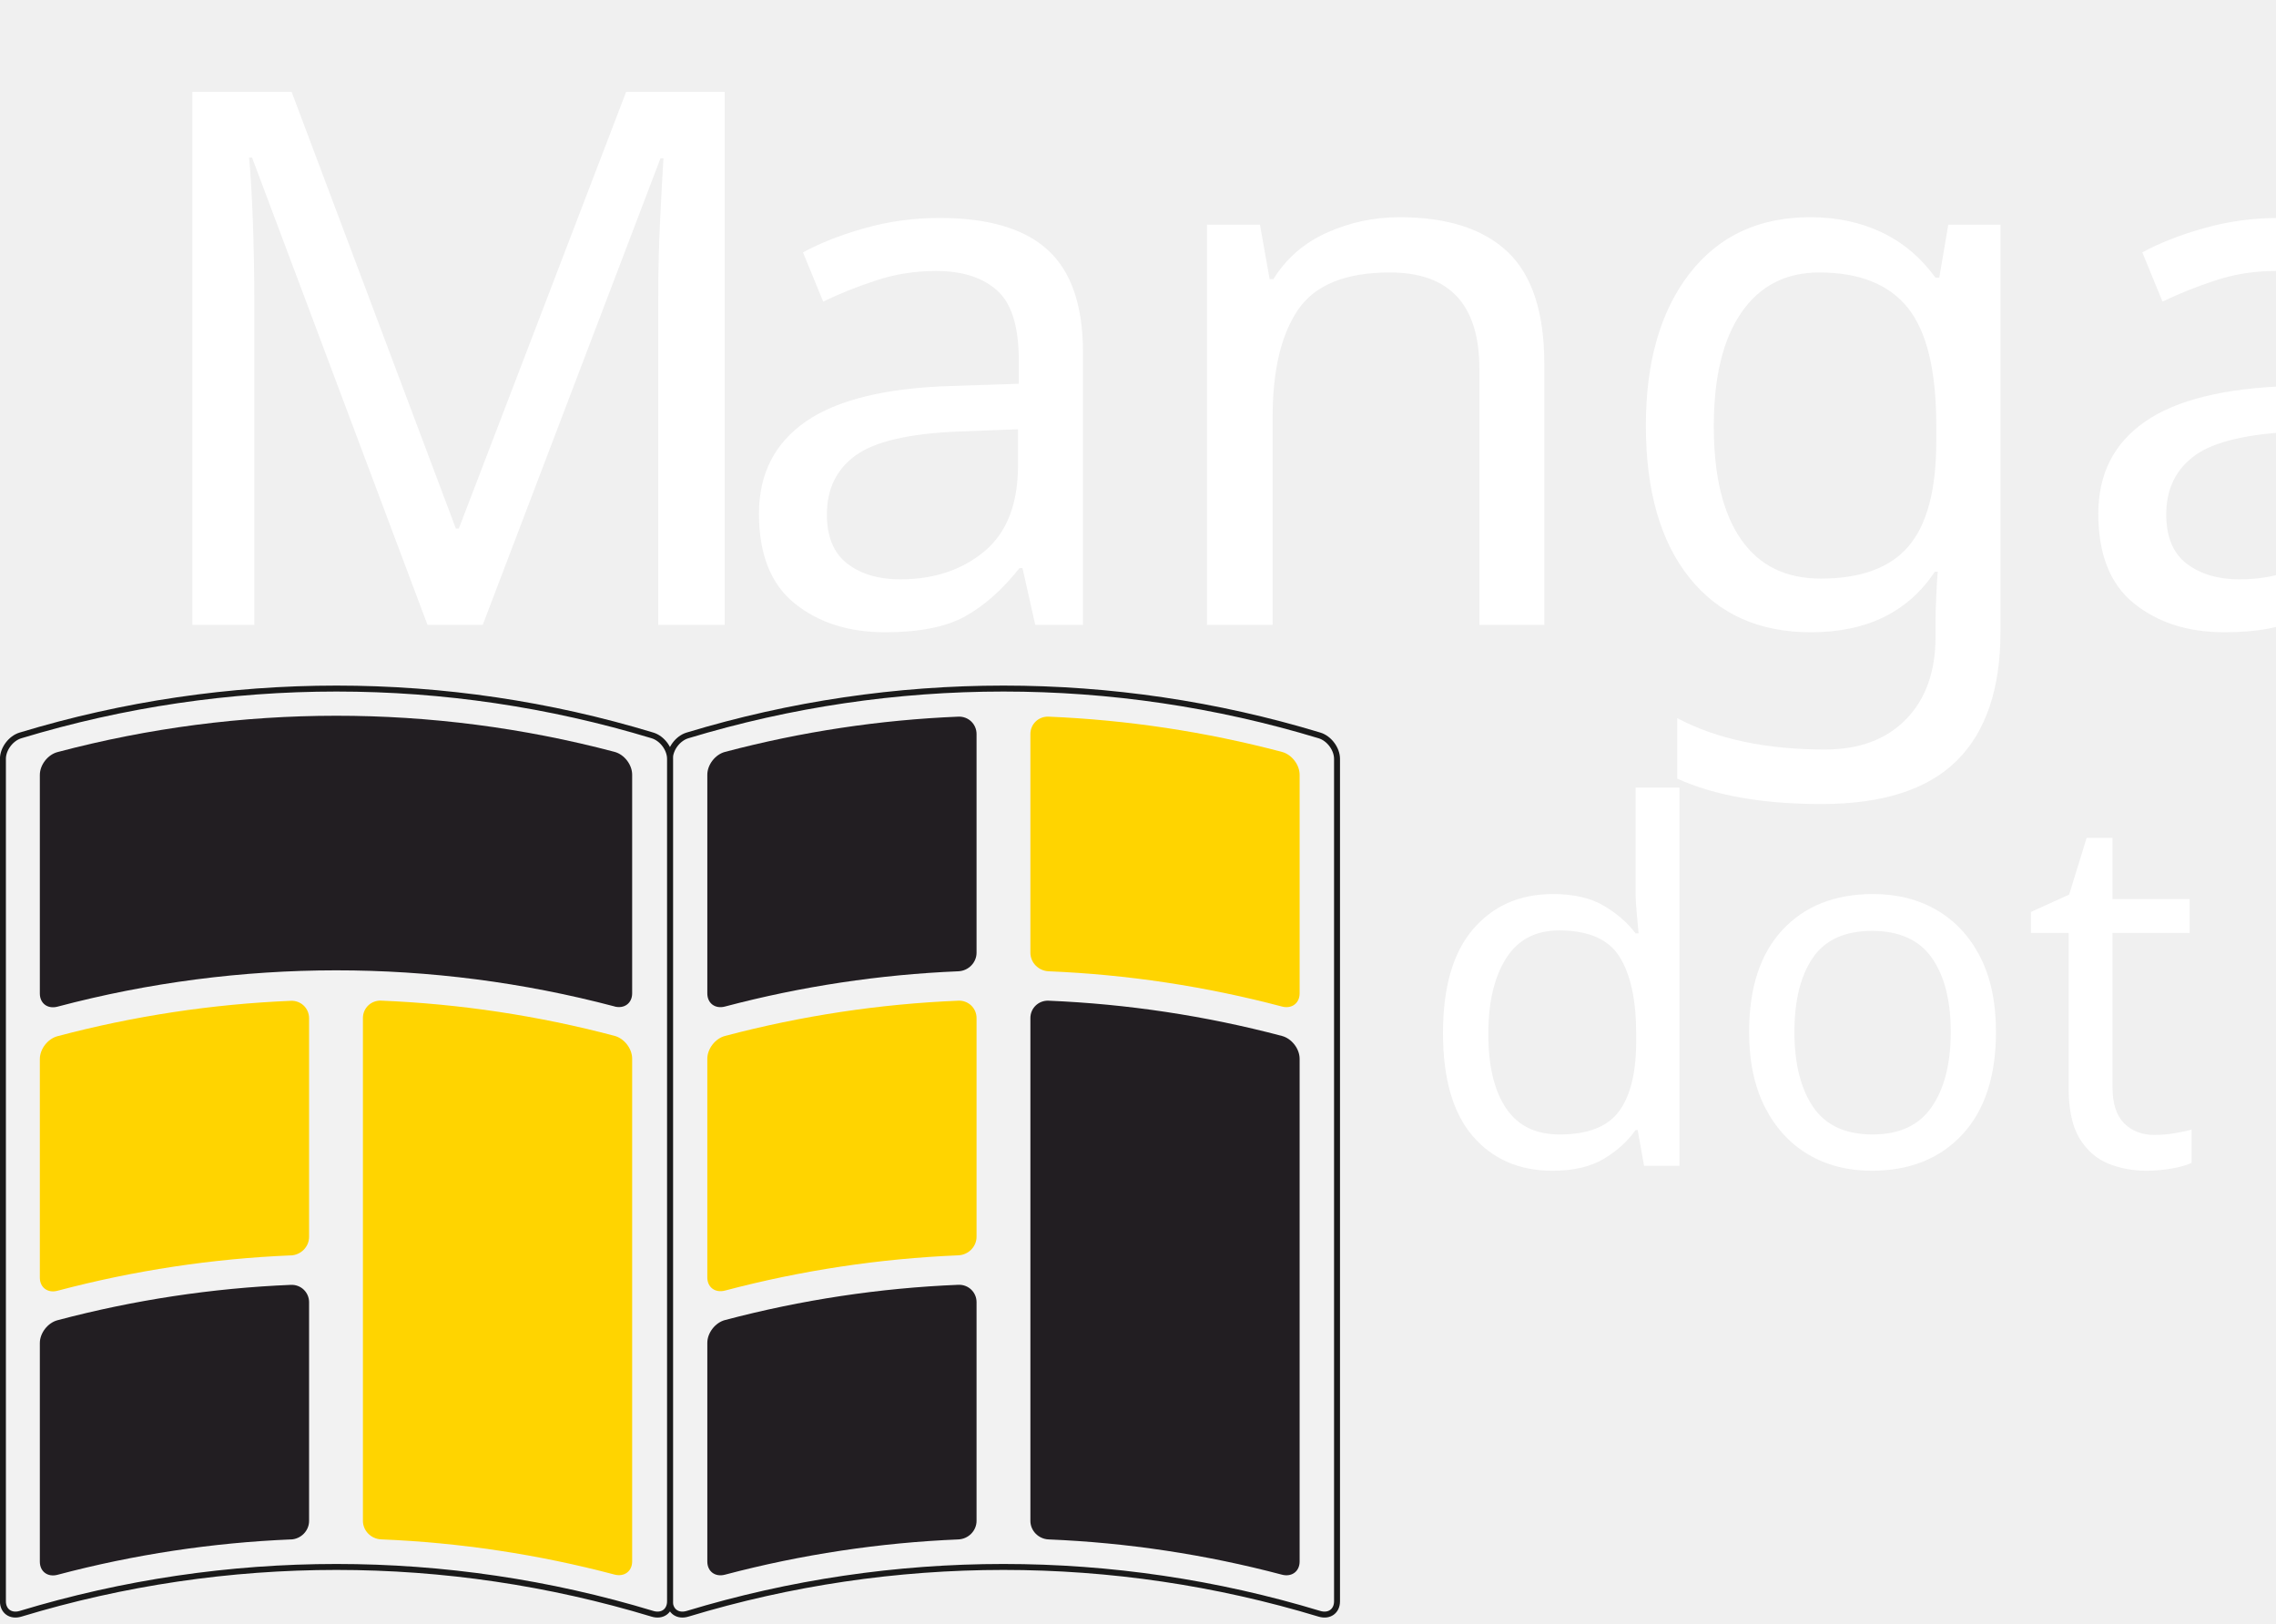
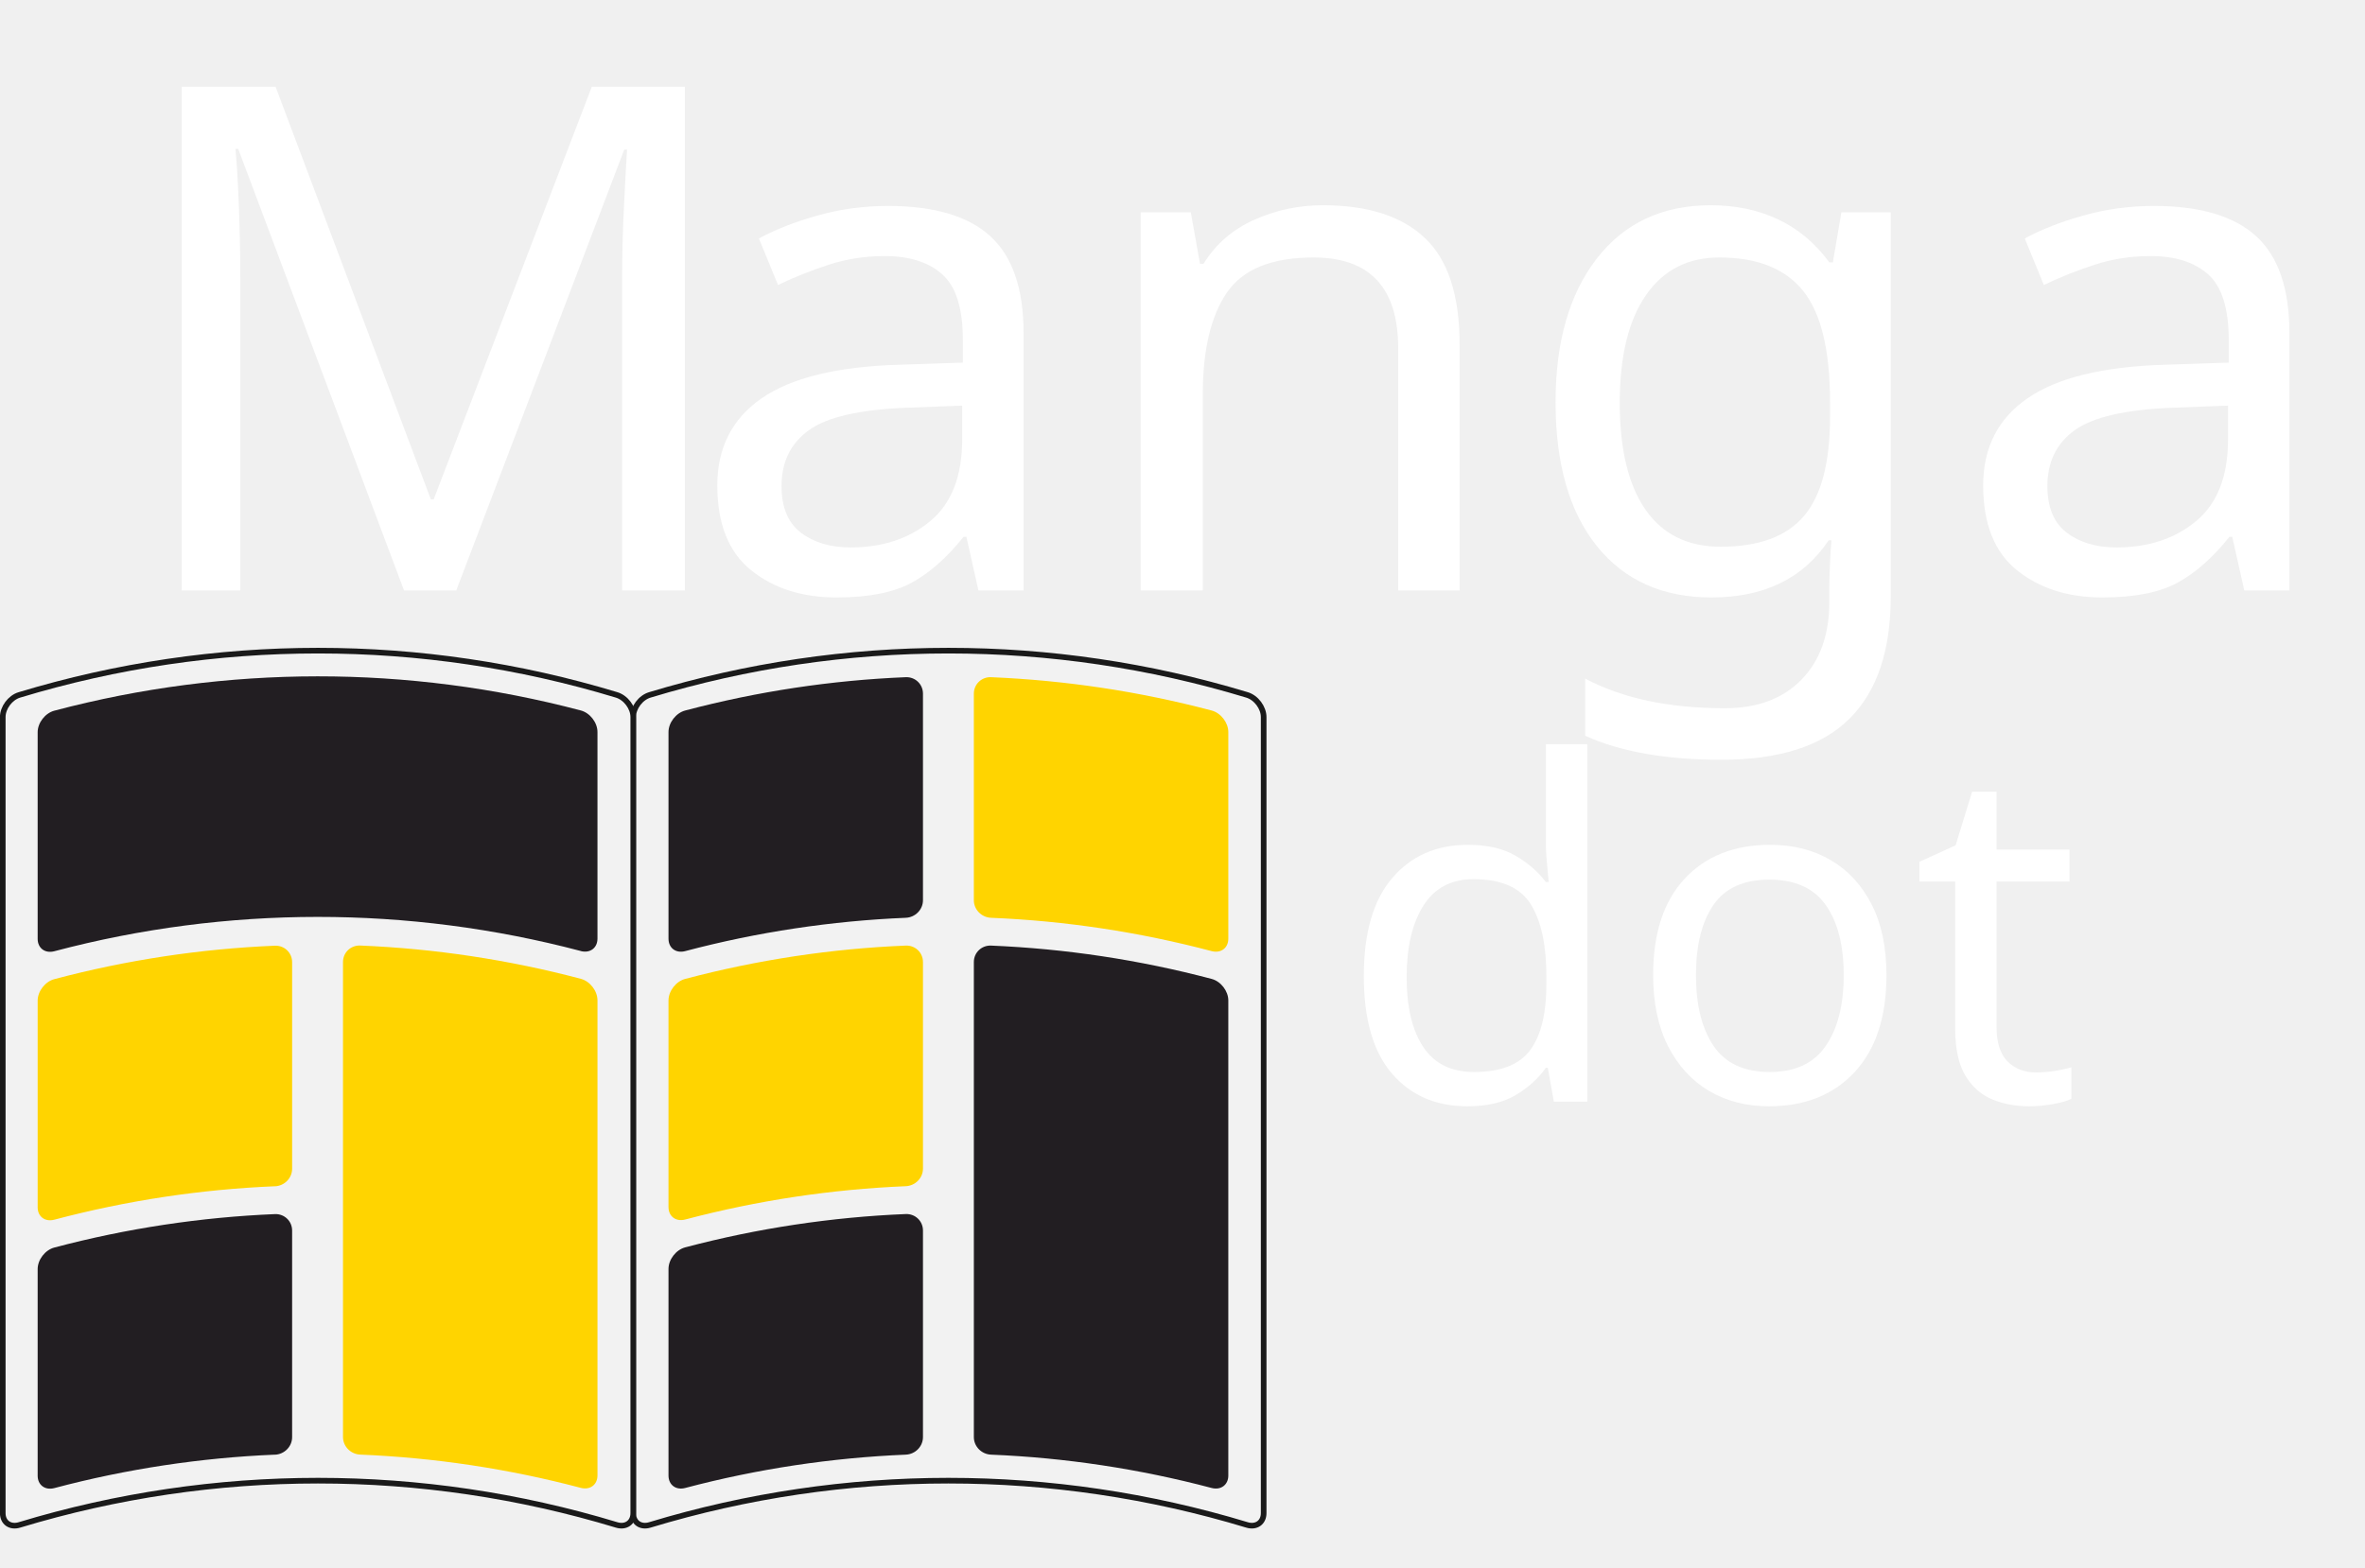
- <svg xmlns="http://www.w3.org/2000/svg" id="a" data-name="main" viewBox="0 0 382.18 272.59">
+ <svg xmlns="http://www.w3.org/2000/svg" id="a" data-name="main" viewBox="0 0 420.18 278.59">
  <defs>
    <style>
      .f {
        fill: #221e22;
      }

      .g {
        font-size: 83.58px;
      }

      .g, .h {
        fill: #fff;
        font-family: MyriadPro-Regular, 'Myriad Pro';
      }

      .i {
        letter-spacing: 0em;
      }

      .j {
        fill: #ffd400;
      }

      .h {
        font-size: 125.36px;
      }

      .k {
        fill: #f2f2f2;
        stroke: #1a1a1a;
        stroke-miterlimit: 10;
      }
    </style>
  </defs>
  <g id="b" data-name="book">
    <g id="c" data-name="page2">
      <g>
        <path class="k" d="m221.56,271.01c-34.6-10.49-71.53-10.49-106.12,0-1.63.49-2.95-.43-2.95-2.1,0-47.16,0-94.32,0-141.47,0-1.67,1.32-3.45,2.95-3.94,34.6-10.49,71.53-10.49,106.12,0,1.63.49,2.95,2.27,2.95,3.94,0,47.16,0,94.32,0,141.47,0,1.67-1.32,2.59-2.95,2.1Z" />
        <path class="f" d="m160.92,163.11c-13.18.55-26.32,2.52-39.18,5.92-1.65.44-2.97-.54-2.97-2.21,0-12.24,0-24.48,0-36.72,0-1.67,1.33-3.4,2.97-3.83,12.86-3.4,26-5.38,39.18-5.92,1.69-.07,3.06,1.25,3.06,2.92v36.72c0,1.67-1.37,3.05-3.06,3.12Z" />
        <path class="j" d="m160.92,210.81c-13.18.55-26.32,2.52-39.18,5.92-1.65.43-2.97-.54-2.97-2.21,0-12.24,0-24.48,0-36.72,0-1.67,1.33-3.4,2.97-3.83,12.86-3.4,26-5.38,39.18-5.92,1.69-.07,3.06,1.25,3.06,2.92v36.72c0,1.67-1.37,3.05-3.06,3.12Z" />
        <path class="f" d="m160.92,258.52c-13.18.55-26.32,2.52-39.18,5.92-1.65.44-2.97-.54-2.97-2.21,0-12.24,0-24.48,0-36.72,0-1.67,1.33-3.4,2.97-3.83,12.86-3.4,26-5.38,39.18-5.92,1.69-.07,3.06,1.25,3.06,2.92v36.72c0,1.67-1.37,3.05-3.06,3.12Z" />
        <path class="f" d="m215.26,264.44c-12.86-3.4-26-5.38-39.18-5.92-1.69-.07-3.06-1.45-3.06-3.12v-84.43c0-1.67,1.37-2.99,3.06-2.92,13.18.55,26.32,2.52,39.18,5.92,1.65.43,2.97,2.17,2.97,3.83v84.43c0,1.67-1.33,2.64-2.97,2.21Z" />
        <path class="j" d="m215.26,169.03c-12.86-3.4-26-5.38-39.18-5.92-1.69-.07-3.06-1.45-3.06-3.12v-36.72c0-1.67,1.37-2.99,3.06-2.92,13.18.55,26.32,2.52,39.18,5.92,1.65.43,2.97,2.17,2.97,3.83v36.72c0,1.67-1.33,2.64-2.97,2.21Z" />
      </g>
    </g>
    <g id="d" data-name="page1">
      <g>
        <path class="k" d="m109.56,271.01c-34.6-10.49-71.53-10.49-106.12,0-1.63.49-2.95-.43-2.95-2.1V127.44c0-1.67,1.32-3.45,2.95-3.94,34.6-10.49,71.53-10.49,106.12,0,1.63.49,2.95,2.27,2.95,3.94v141.47c0,1.67-1.32,2.59-2.95,2.1Z" />
        <path class="f" d="m103.18,169.01c-30.65-8.09-62.88-8.08-93.52.04-1.65.44-2.97-.54-2.97-2.2v-36.72c0-1.67,1.33-3.4,2.97-3.83,30.64-8.12,62.88-8.14,93.52-.04,1.65.43,2.97,2.16,2.97,3.83,0,12.24,0,24.48,0,36.72,0,1.67-1.33,2.64-2.97,2.21Z" />
        <path class="j" d="m48.84,210.82c-13.18.55-26.32,2.53-39.18,5.94-1.65.44-2.97-.54-2.97-2.2v-36.72c0-1.67,1.33-3.4,2.97-3.83,12.86-3.41,26-5.39,39.18-5.94,1.69-.07,3.06,1.25,3.06,2.92v36.72c0,1.67-1.37,3.05-3.06,3.12Z" />
        <path class="f" d="m48.84,258.52c-13.18.55-26.32,2.53-39.18,5.94-1.65.44-2.97-.54-2.97-2.2v-36.72c0-1.67,1.33-3.4,2.97-3.83,12.86-3.41,26-5.39,39.18-5.94,1.69-.07,3.06,1.25,3.06,2.92v36.72c0,1.67-1.37,3.05-3.06,3.12Z" />
        <path class="j" d="m103.18,264.42c-12.86-3.4-26-5.37-39.18-5.91-1.69-.07-3.06-1.45-3.06-3.12v-84.43c0-1.67,1.37-2.99,3.06-2.92,13.18.54,26.32,2.51,39.18,5.91,1.65.43,2.97,2.16,2.97,3.83,0,28.14,0,56.28,0,84.43,0,1.67-1.33,2.64-2.97,2.21Z" />
      </g>
    </g>
  </g>
  <g id="e" data-name="title">
    <text class="h" transform="translate(20.14 104.93)">
      <tspan class="i" x="0" y="0">M</tspan>
      <tspan x="101.54" y="0">anga</tspan>
    </text>
    <text class="g" transform="translate(237.71 195.78)">
      <tspan x="0" y="0">dot</tspan>
    </text>
  </g>
</svg>
